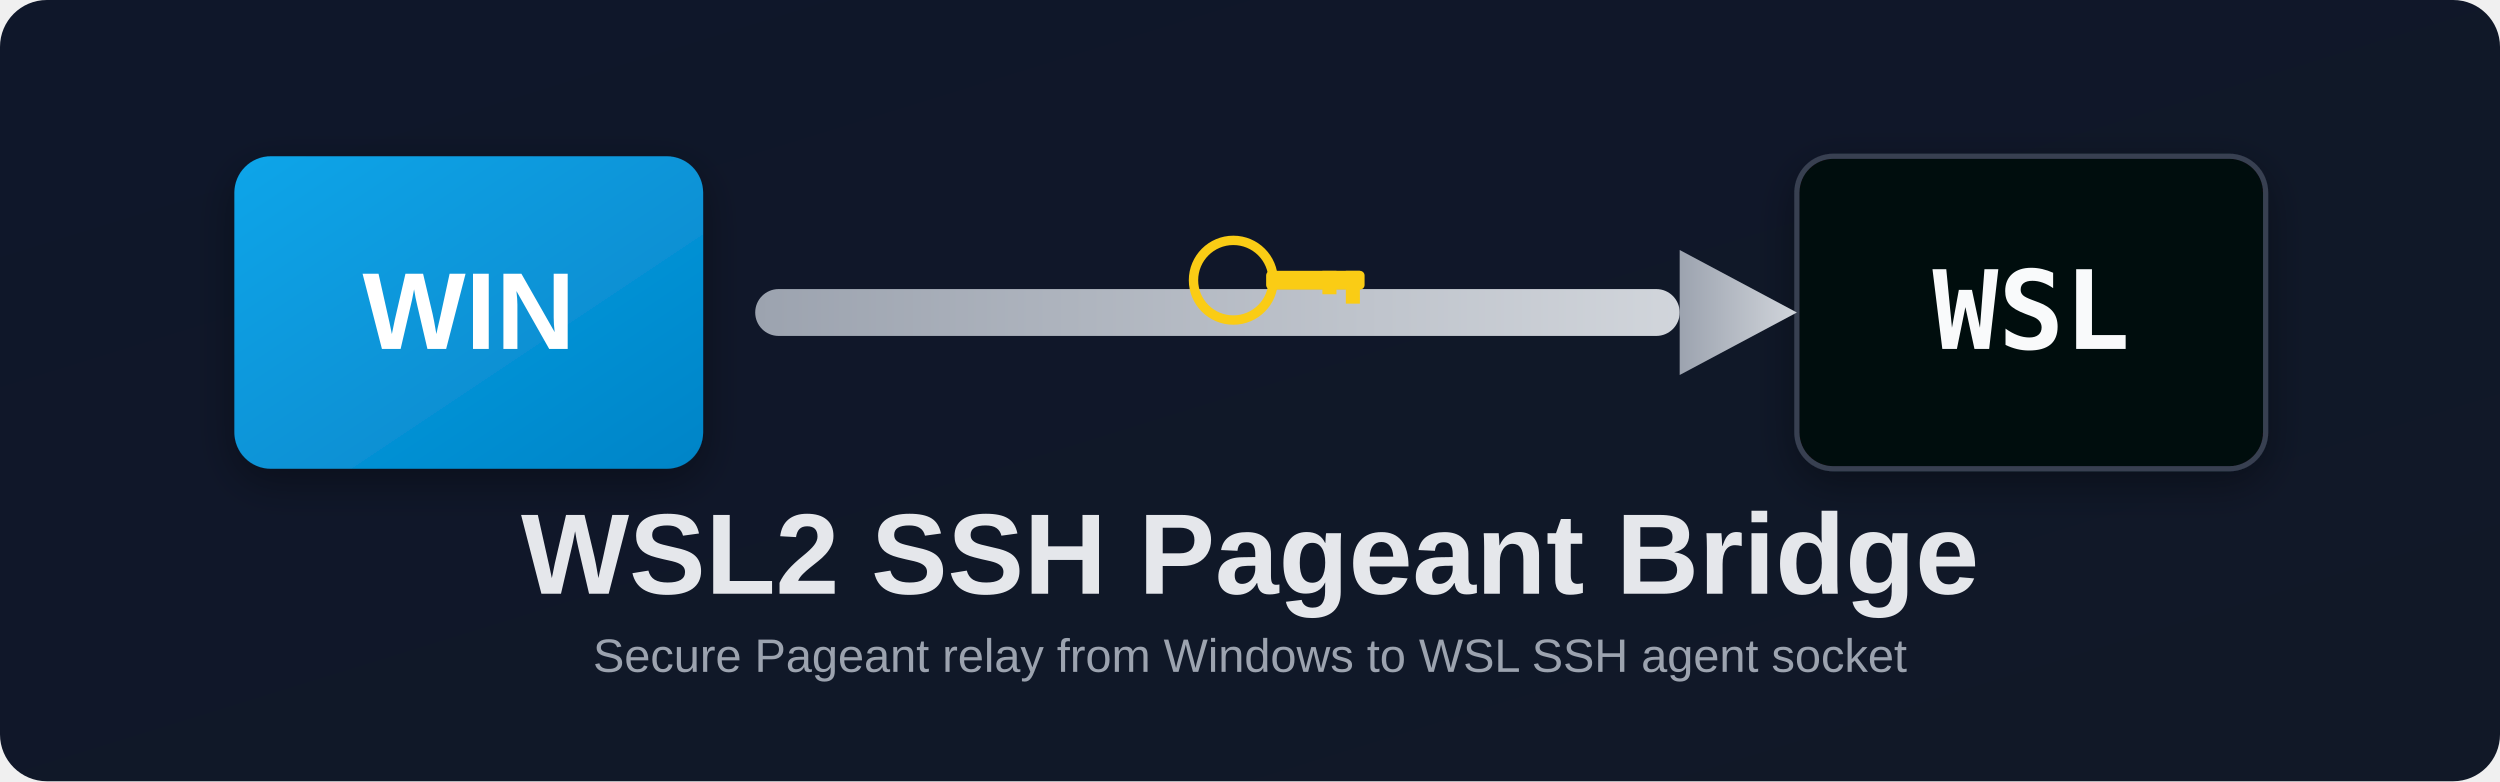
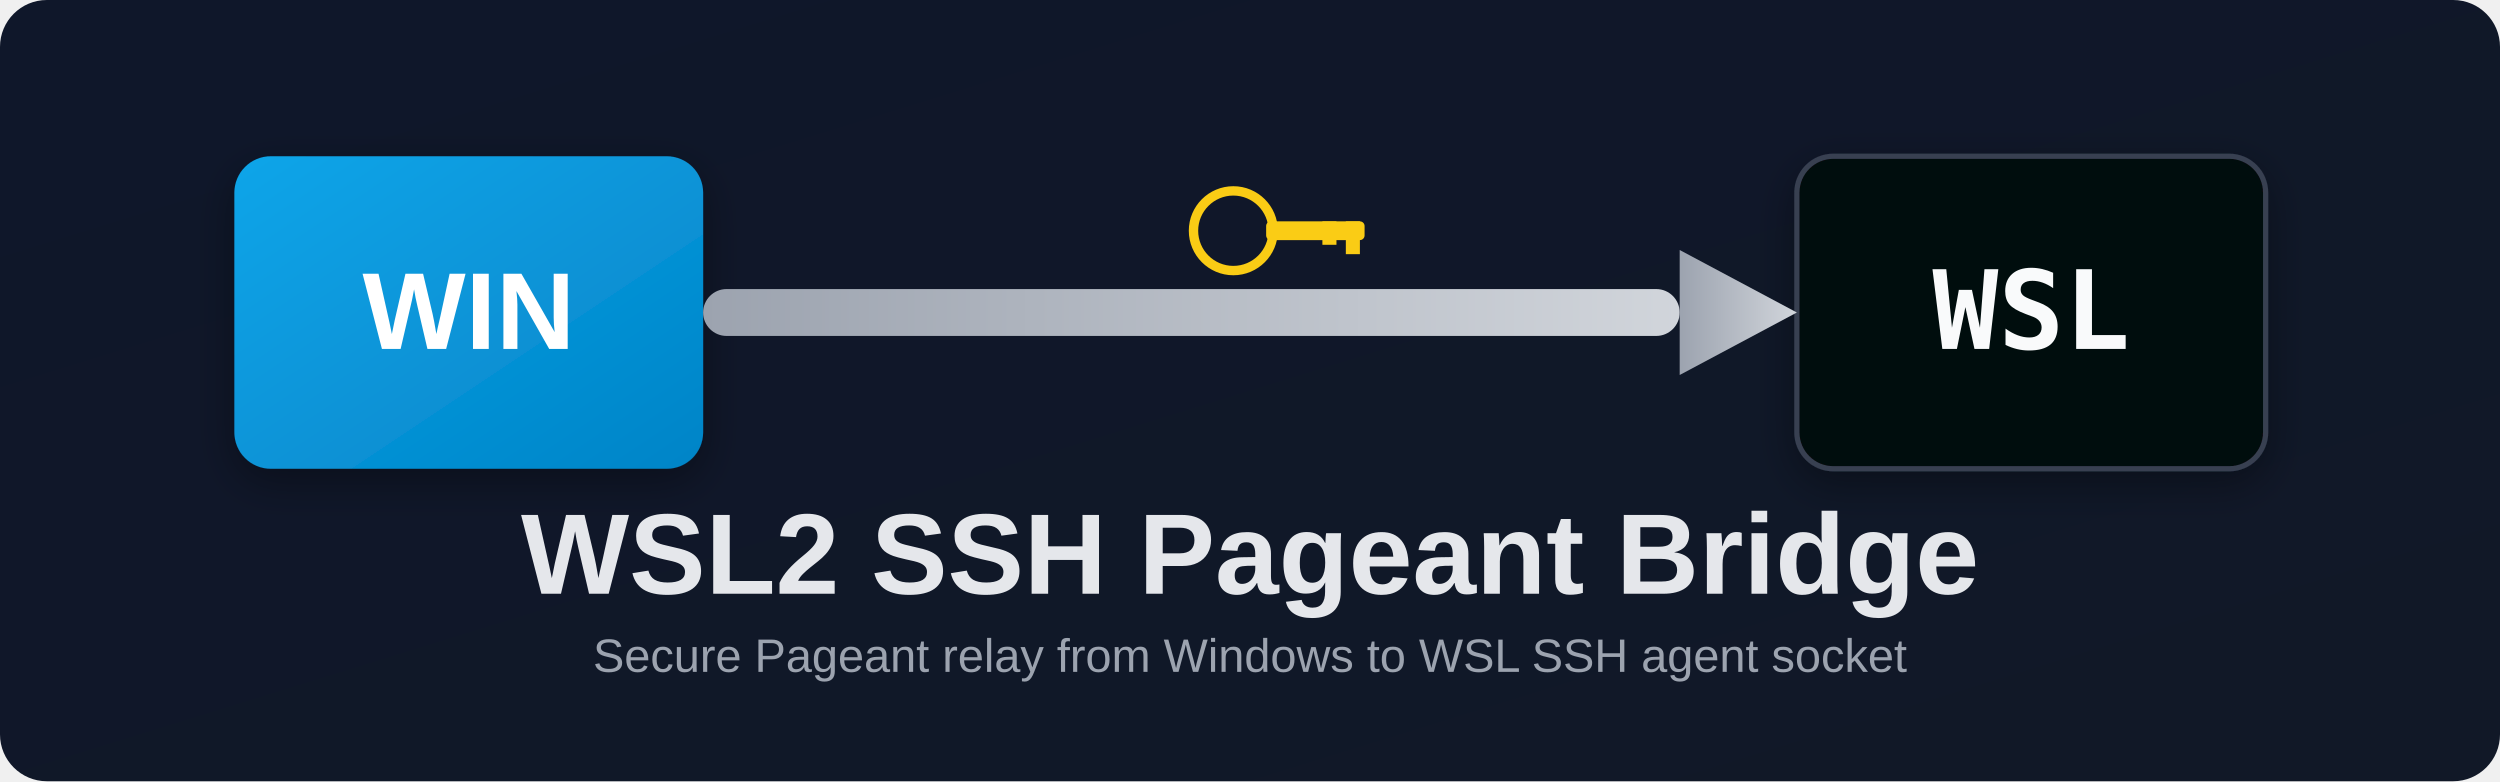
<svg xmlns="http://www.w3.org/2000/svg" width="960" height="300" viewBox="0 0 960 300" role="img" aria-label="WSL2 SSH Pageant Bridge logo">
  <defs>
    <linearGradient id="bg" x1="0" y1="0" x2="1" y2="1">
      <stop offset="0%" stop-color="#0f172a" />
      <stop offset="100%" stop-color="#111827" />
    </linearGradient>
    <linearGradient id="arrow" x1="0" y1="0" x2="1" y2="0">
      <stop offset="0%" stop-color="#9ca3af" />
      <stop offset="100%" stop-color="#d1d5db" />
    </linearGradient>
    <linearGradient id="win" x1="0" y1="0" x2="1" y2="1">
      <stop offset="0%" stop-color="#0ea5e9" />
      <stop offset="100%" stop-color="#0284c7" />
    </linearGradient>
    <filter id="softShadow" x="-20%" y="-20%" width="140%" height="140%">
      <feDropShadow dx="0" dy="5" stdDeviation="8" flood-color="#000000" flood-opacity="0.35" />
    </filter>
  </defs>
  <rect x="0" y="0" width="960" height="300" rx="18" fill="url(#bg)" />
  <rect x="90" y="60" width="180" height="120" rx="14" fill="url(#win)" filter="url(#softShadow)" />
  <text x="180" y="134" font-family="Segoe UI, Arial, sans-serif" font-size="42" font-weight="700" fill="#ffffff" text-anchor="middle">WIN</text>
  <rect x="690" y="60" width="180" height="120" rx="14" fill="#05070c" stroke="#374151" stroke-width="2" filter="url(#softShadow)" />
  <text x="780" y="134" font-family="Consolas, Menlo, monospace" font-size="42" font-weight="700" fill="#f9fafb" text-anchor="middle">WSL</text>
-   <rect x="290" y="111" width="355" height="18" rx="9" fill="url(#arrow)" />
+   <rect x="270" y="111" width="375" height="18" rx="9" fill="url(#arrow)" />
  <polygon points="645,96 690,120 645,144" fill="url(#arrow)" />
-   <g transform="translate(452,86) scale(0.9)">
+   <g transform="translate(452,67) scale(0.9)">
    <circle cx="24" cy="24" r="17" stroke="#facc15" stroke-width="4" fill="none" />
    <rect x="38" y="20" width="42" height="8" rx="2" fill="#facc15" />
    <rect x="72" y="20" width="6" height="14" fill="#facc15" />
    <rect x="62" y="20" width="6" height="10" fill="#facc15" />
  </g>
  <text x="480" y="228" font-family="Segoe UI, Arial, sans-serif" font-size="44" font-weight="700" fill="#e5e7eb" text-anchor="middle">WSL2 SSH Pageant Bridge</text>
  <text x="480" y="258" font-family="Segoe UI, Arial, sans-serif" font-size="18" fill="#9ca3af" text-anchor="middle">Secure Pageant relay from Windows to WSL SSH agent socket</text>
</svg>
